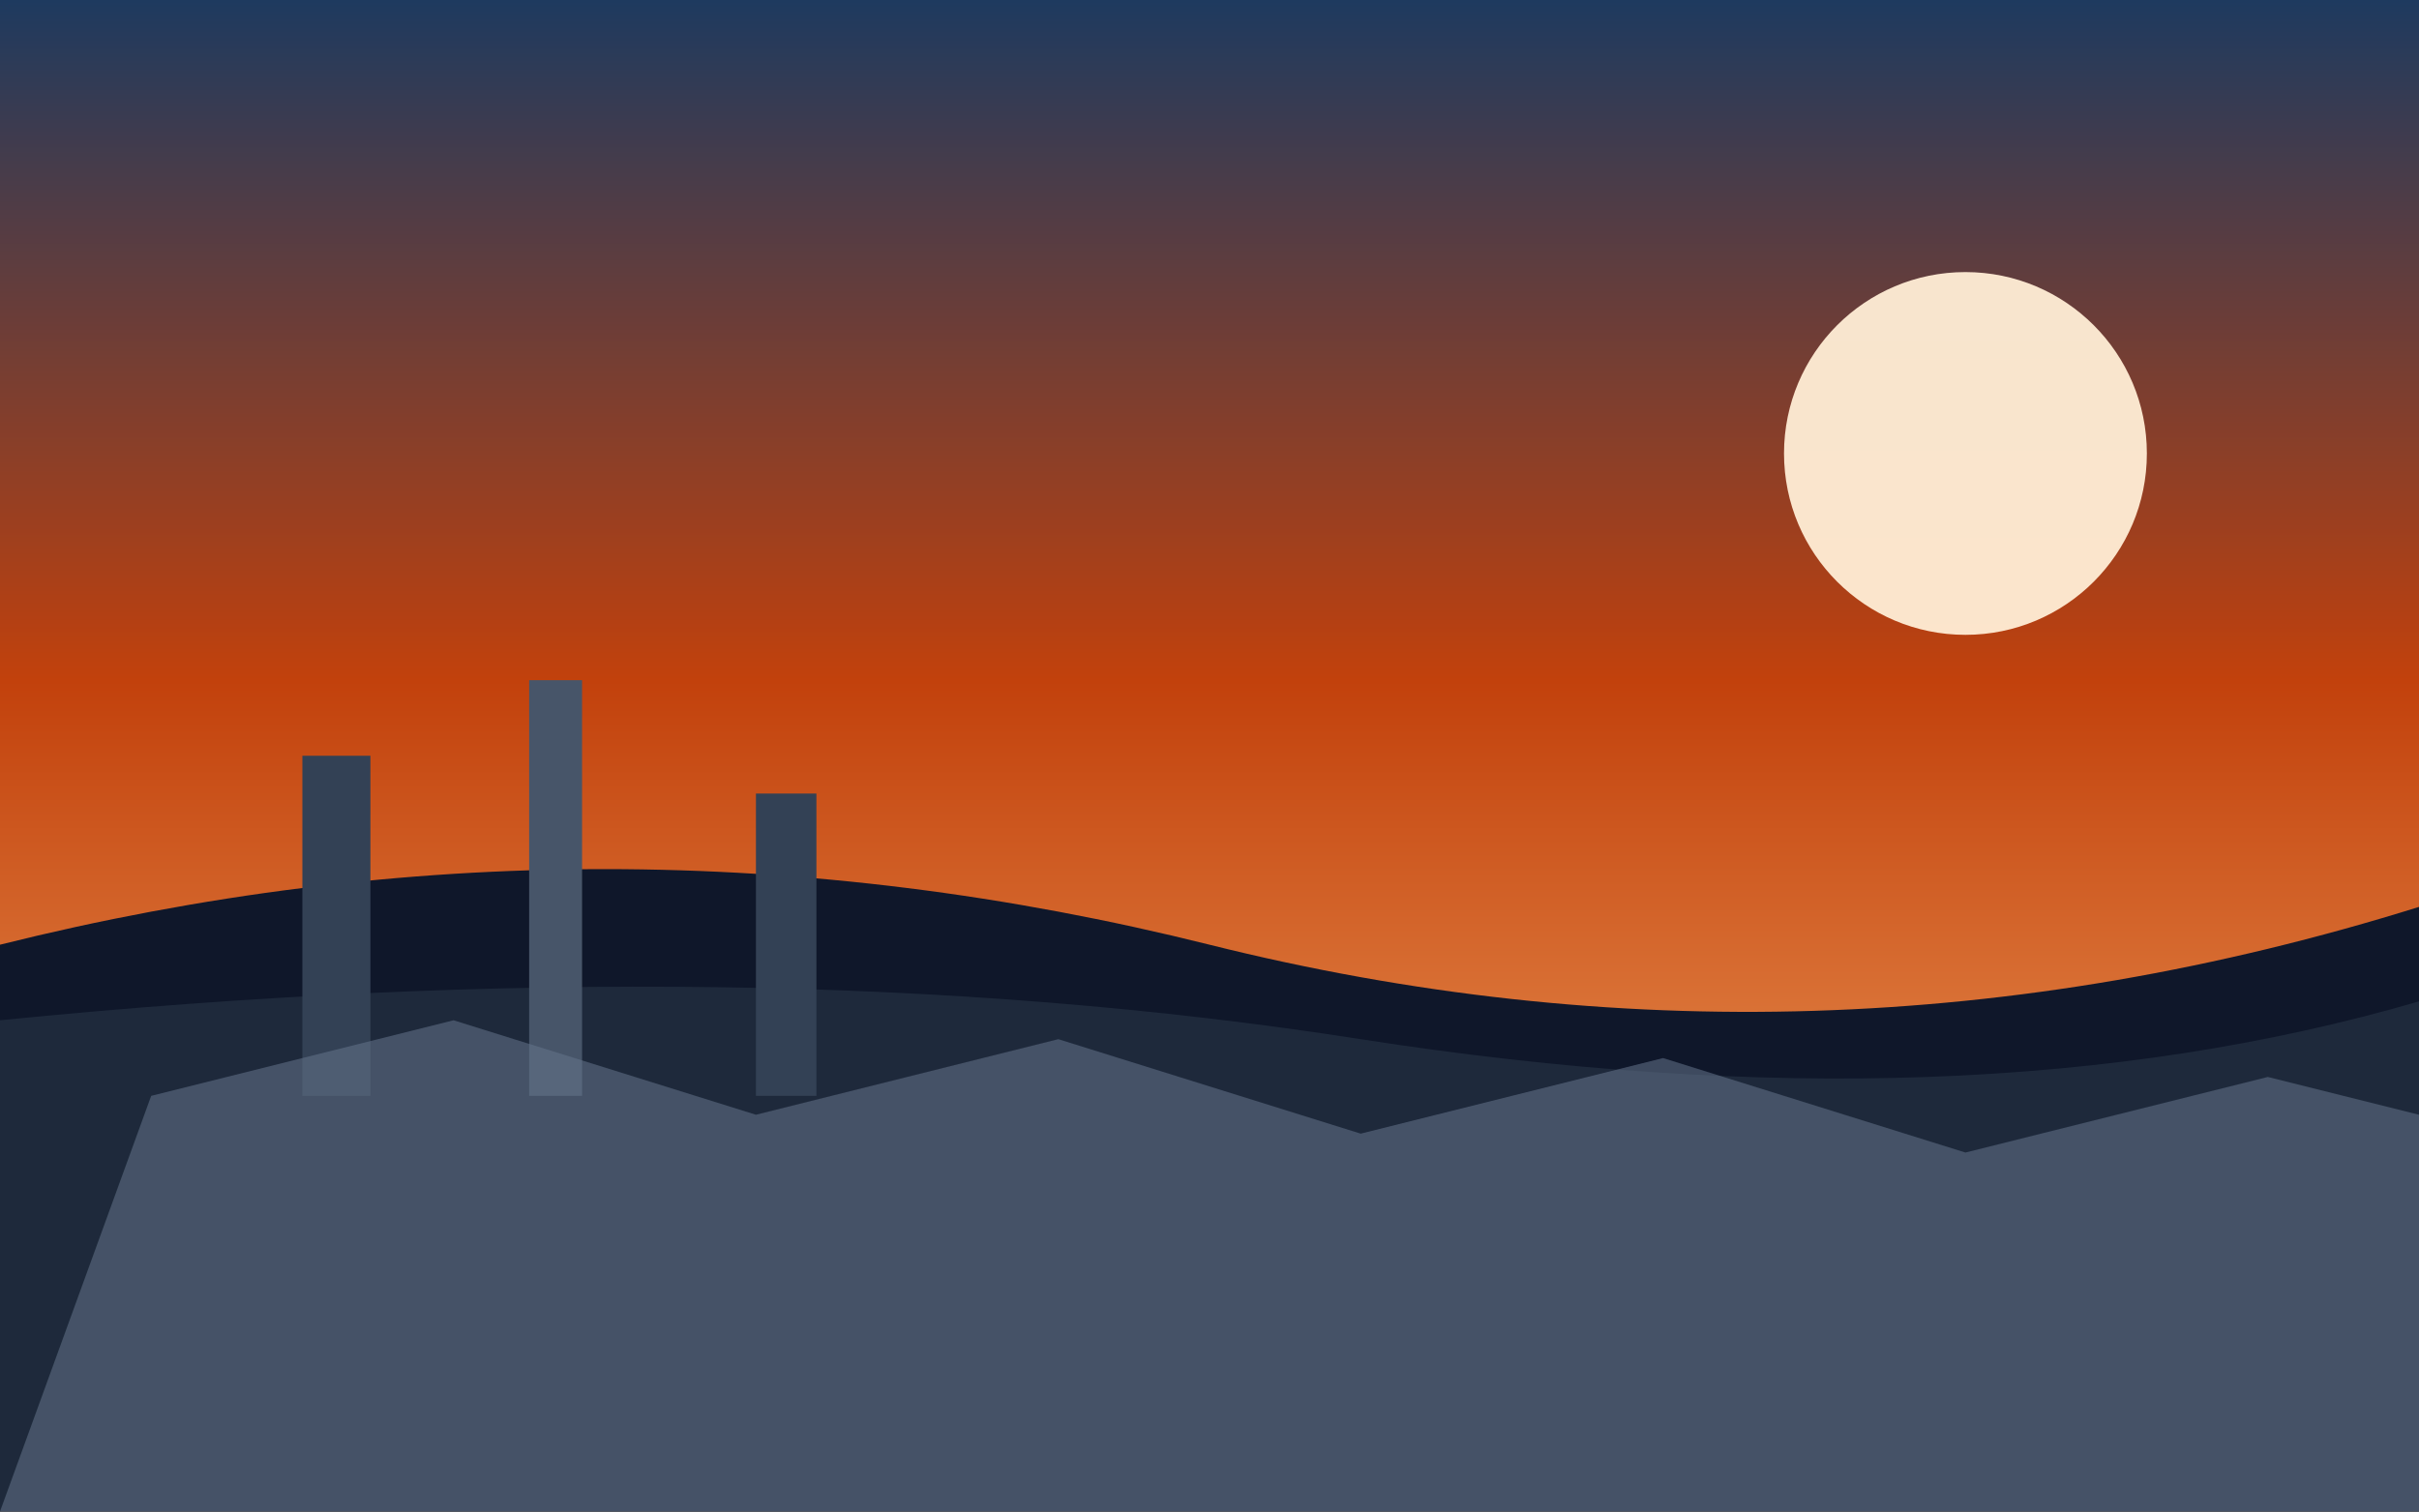
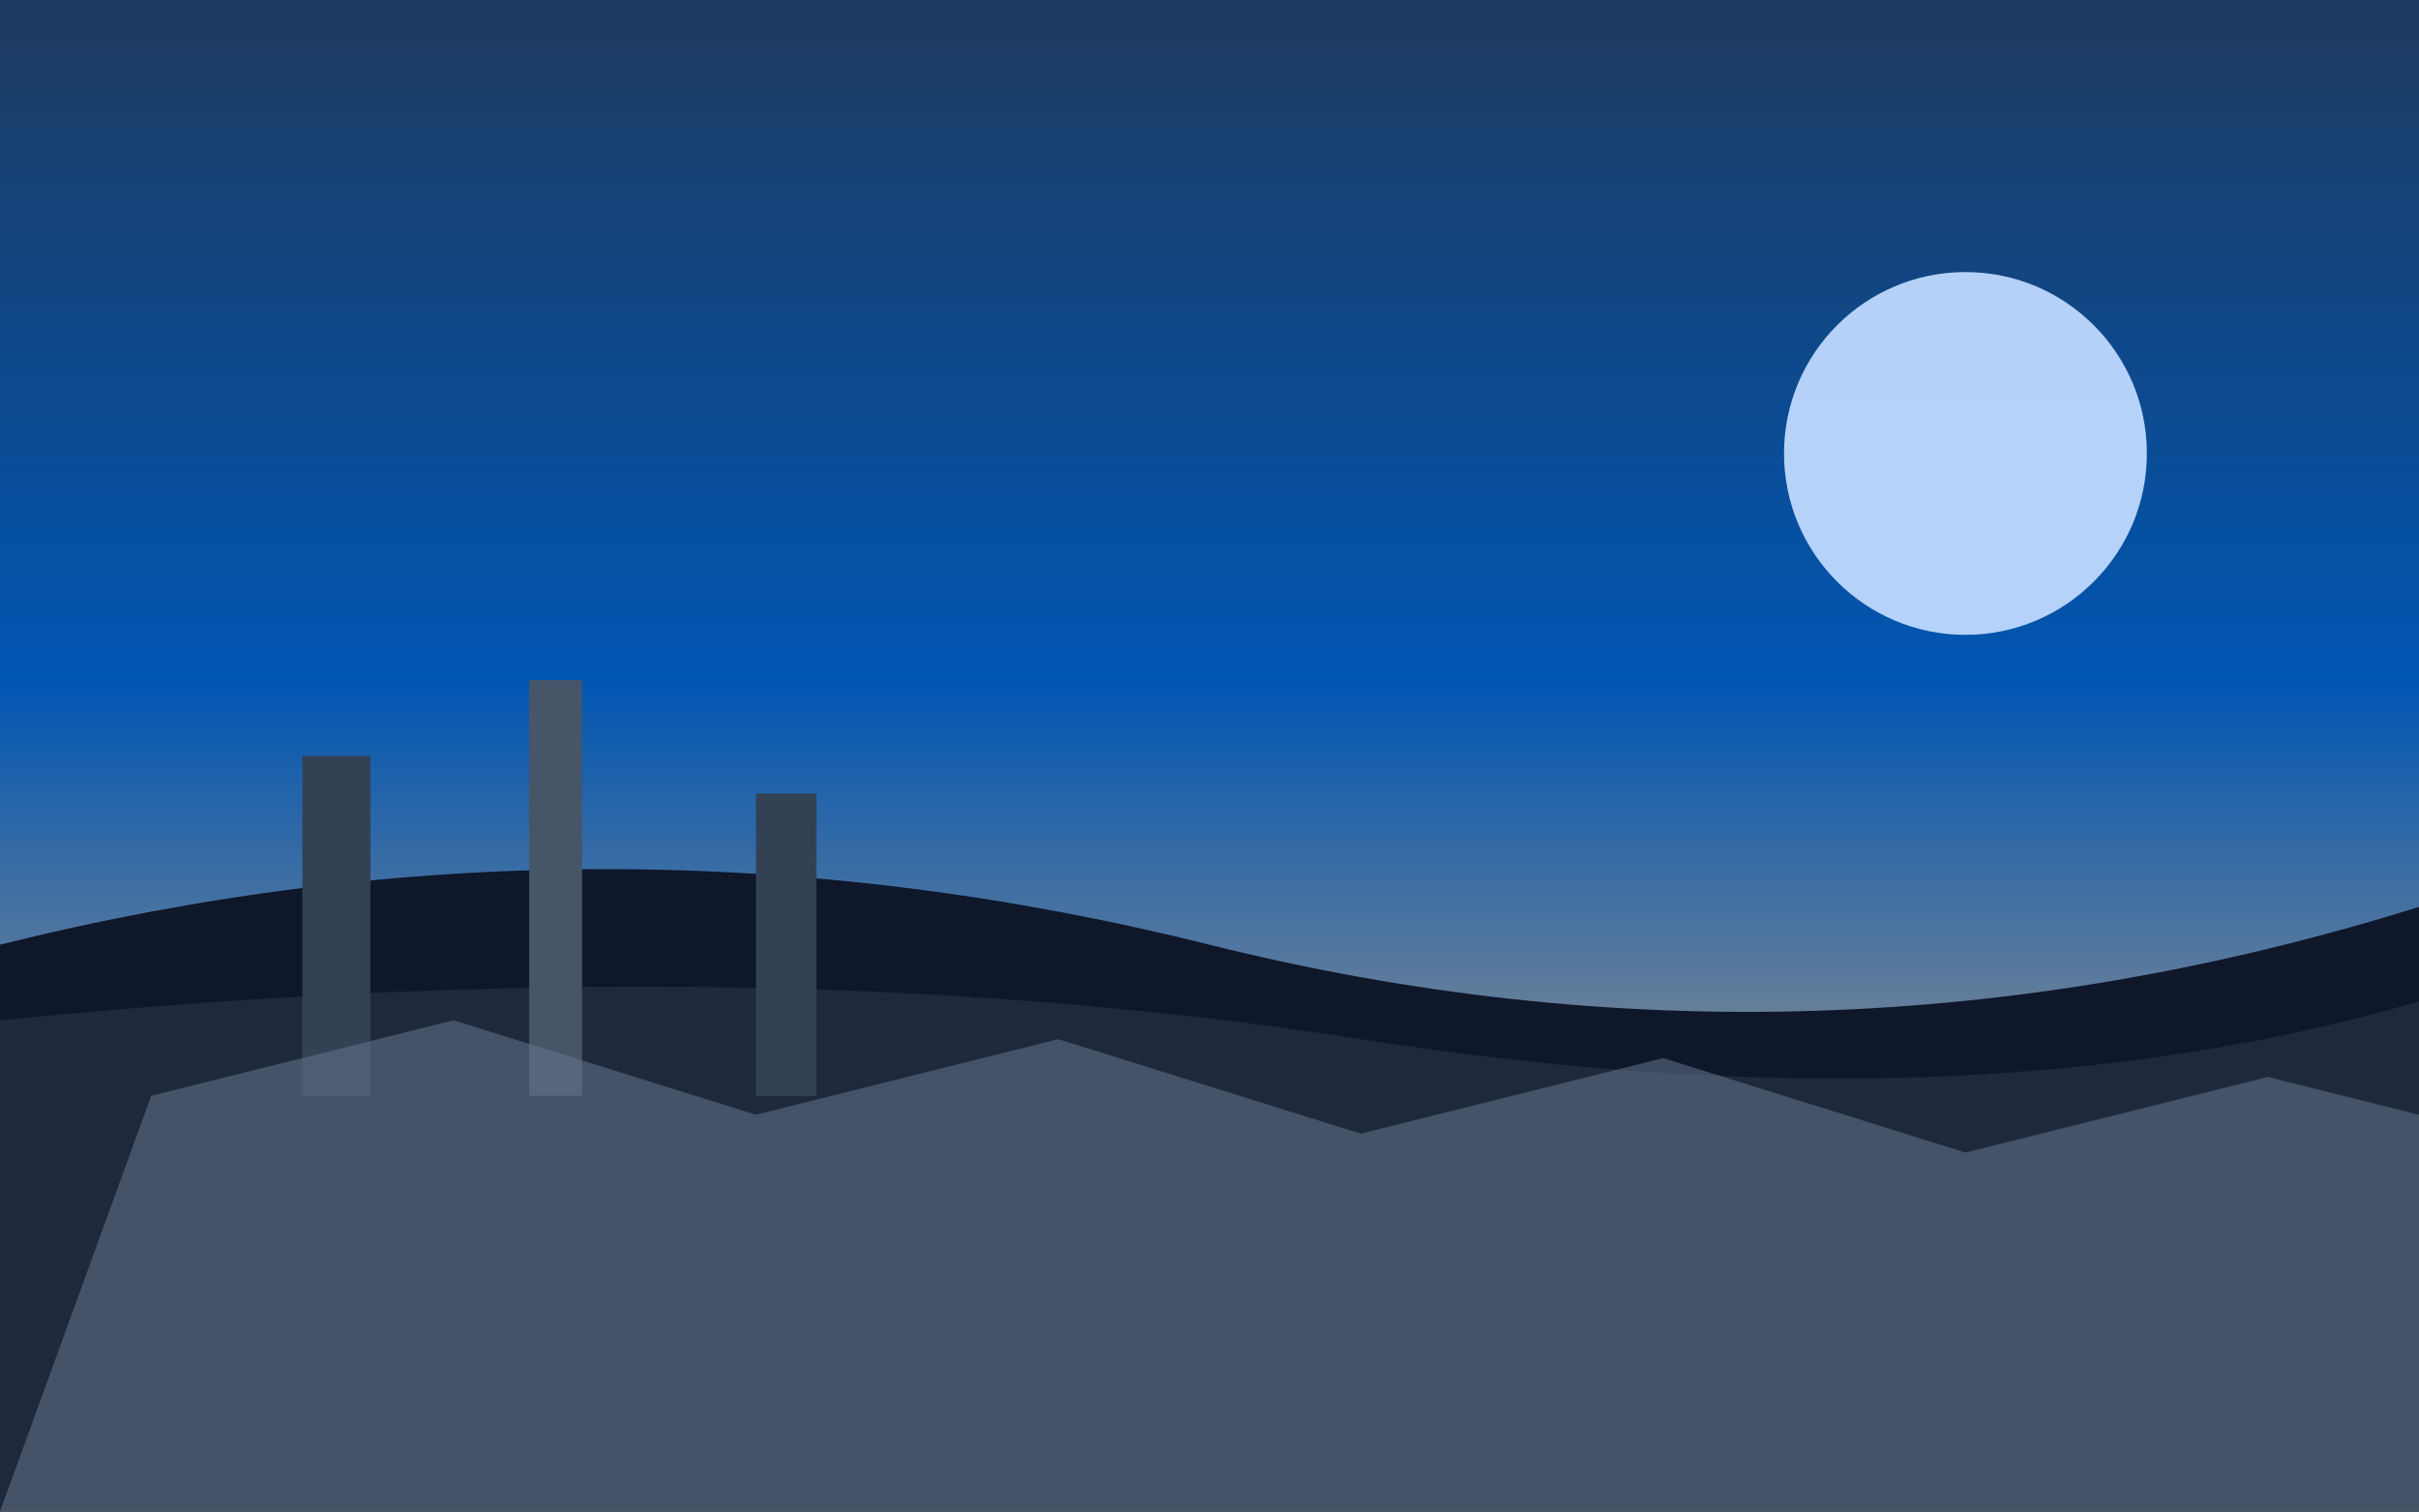
<svg xmlns="http://www.w3.org/2000/svg" viewBox="0 0 640 400" role="img" aria-label="Harbor at sunrise">
  <defs>
    <linearGradient id="sky" x1="0" y1="0" x2="0" y2="1">
      <stop offset="0%" stop-color="#1e3a5f" />
-       <stop offset="45%" stop-color="#c2410c" />
+       <stop offset="45%" stop-color="#0056b3" />
      <stop offset="100%" stop-color="#fdba74" />
    </linearGradient>
  </defs>
  <rect width="640" height="400" fill="url(#sky)" />
-   <ellipse cx="520" cy="120" rx="48" ry="48" fill="#ffedd5" opacity="0.95" />
+   <ellipse cx="520" cy="120" rx="48" ry="48" fill="#bed8fe" opacity="0.95" />
  <path d="M0 250 Q160 210 320 250 T640 240 L640 400 L0 400 Z" fill="#0f172a" />
  <path d="M0 270 Q200 250 360 275 T640 265 L640 400 L0 400 Z" fill="#1e293b" />
  <rect x="80" y="200" width="18" height="90" fill="#334155" />
  <rect x="140" y="180" width="14" height="110" fill="#475569" />
  <rect x="200" y="210" width="16" height="80" fill="#334155" />
  <path d="M40 290 L120 270 L200 295 L280 275 L360 300 L440 280 L520 305 L600 285 L640 295 L640 400 L0 400 Z" fill="#64748b" opacity="0.55" />
</svg>
